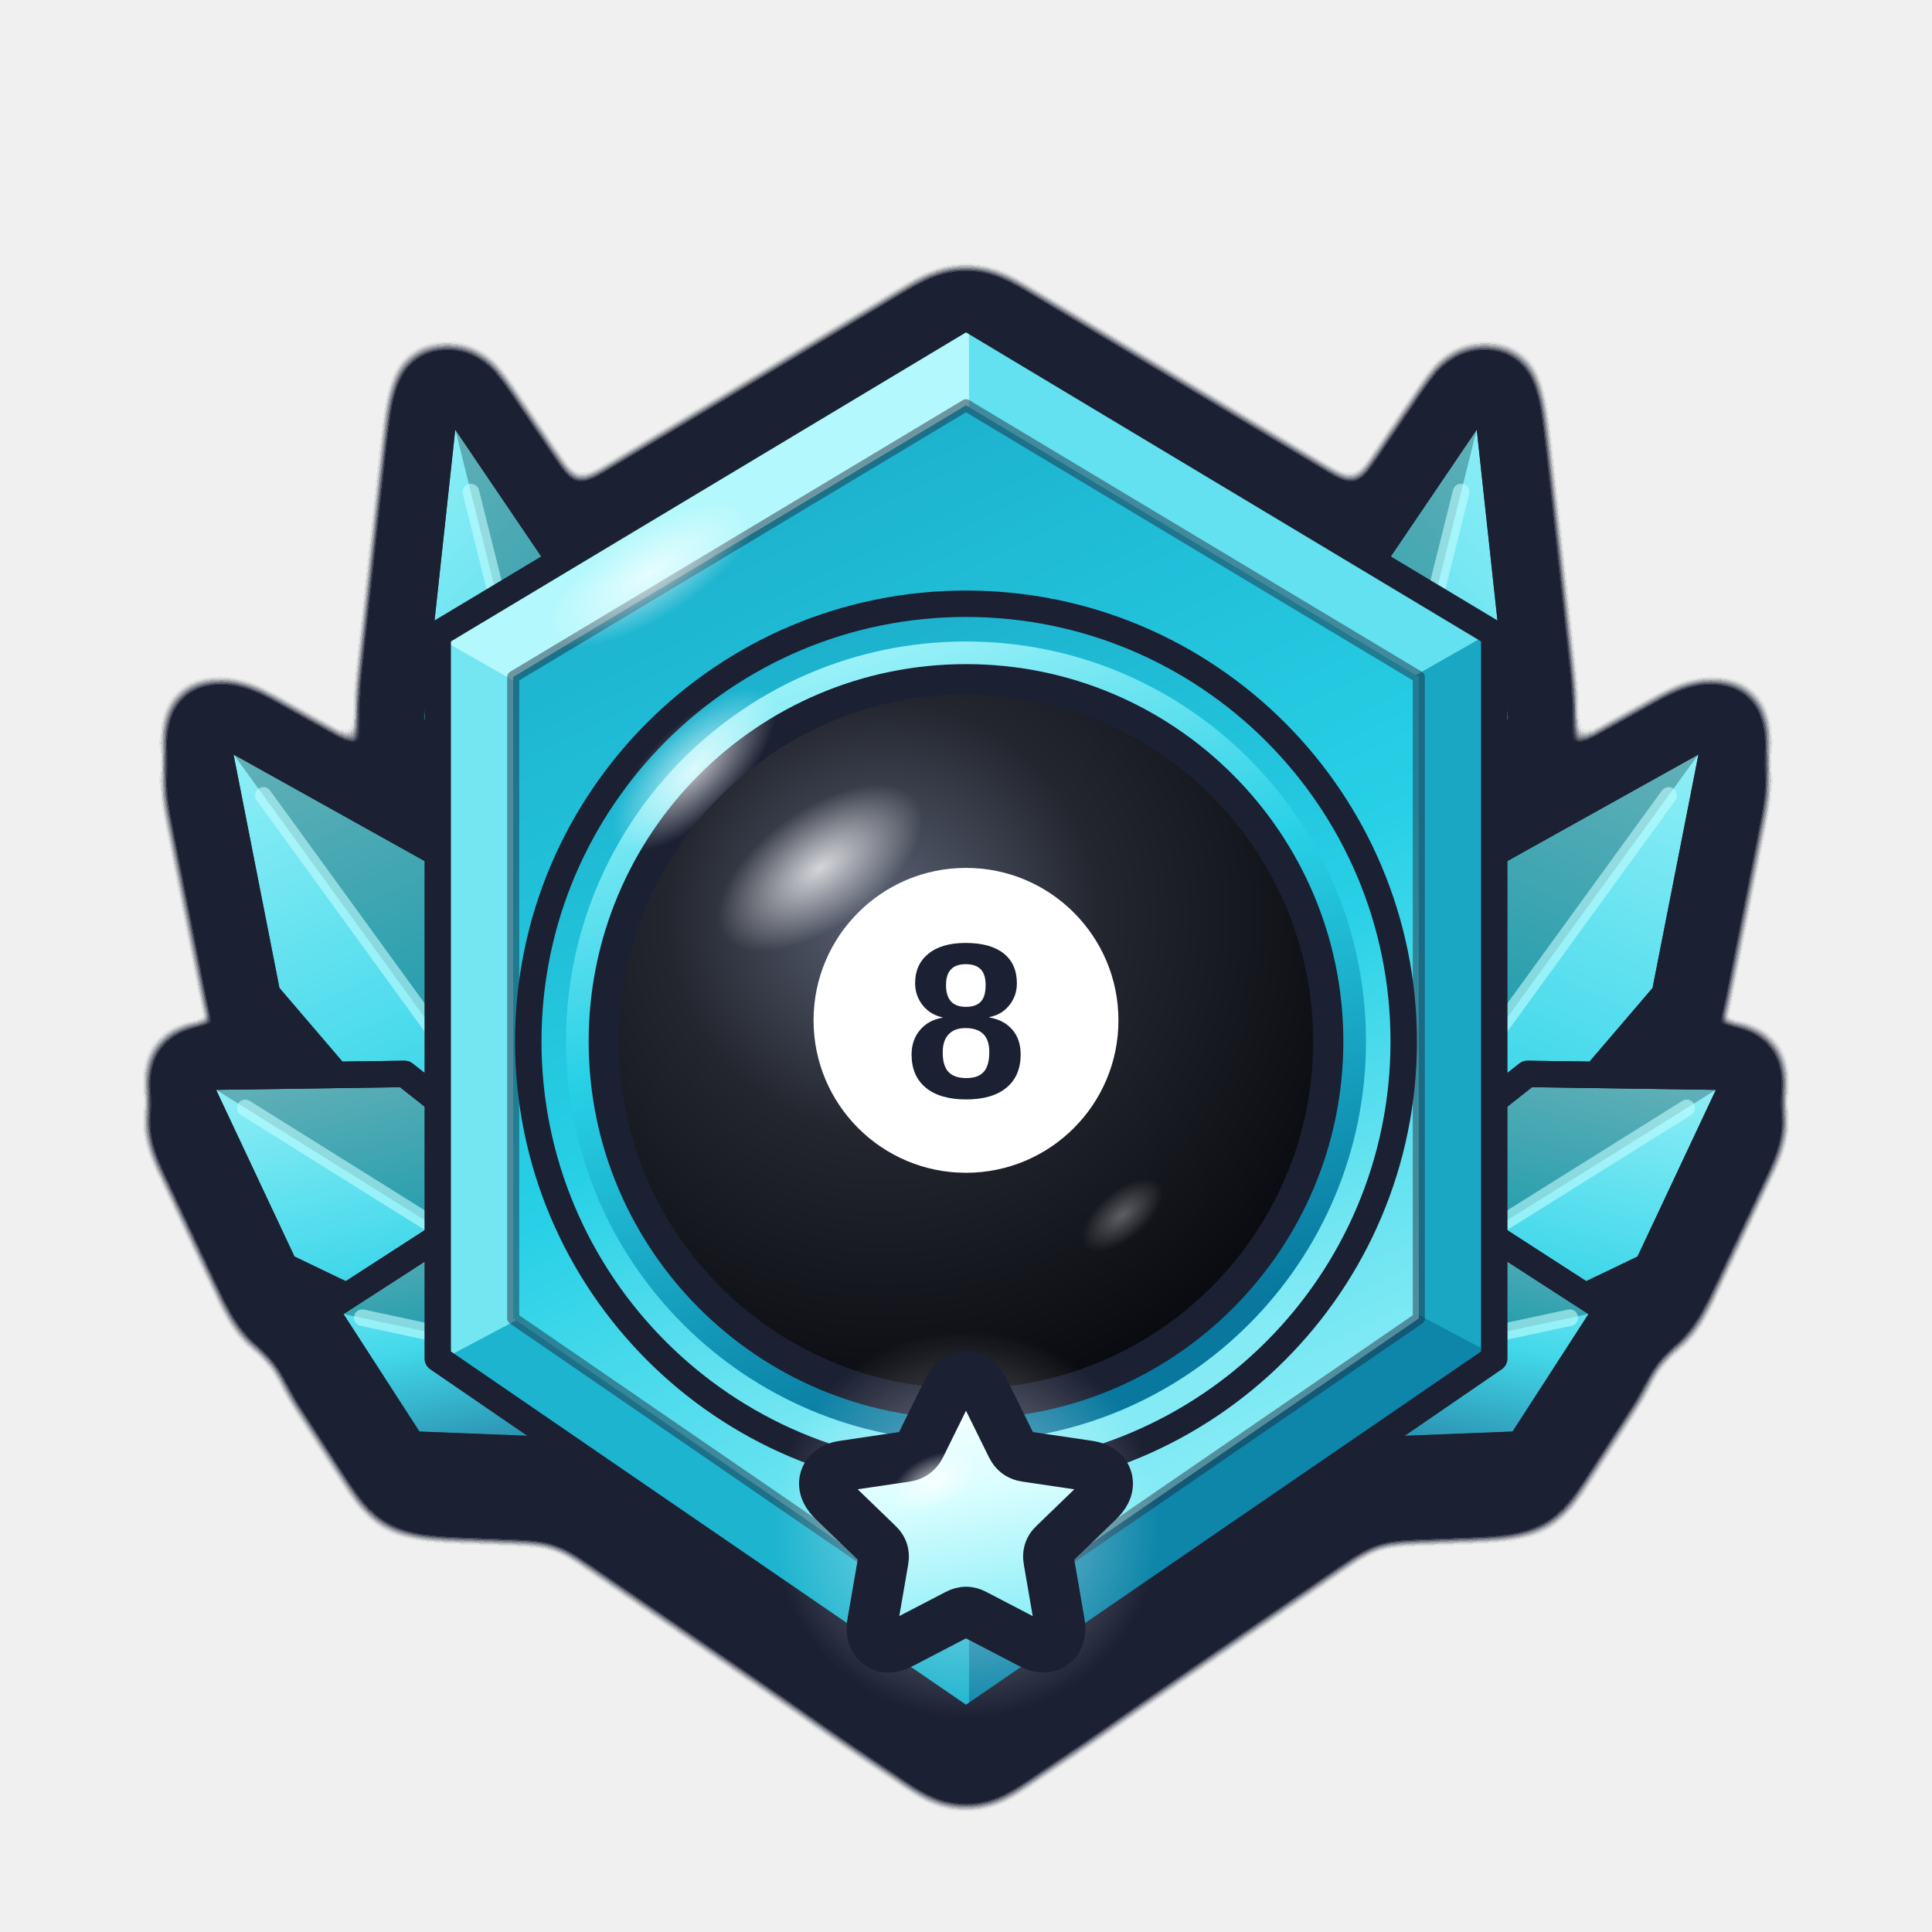
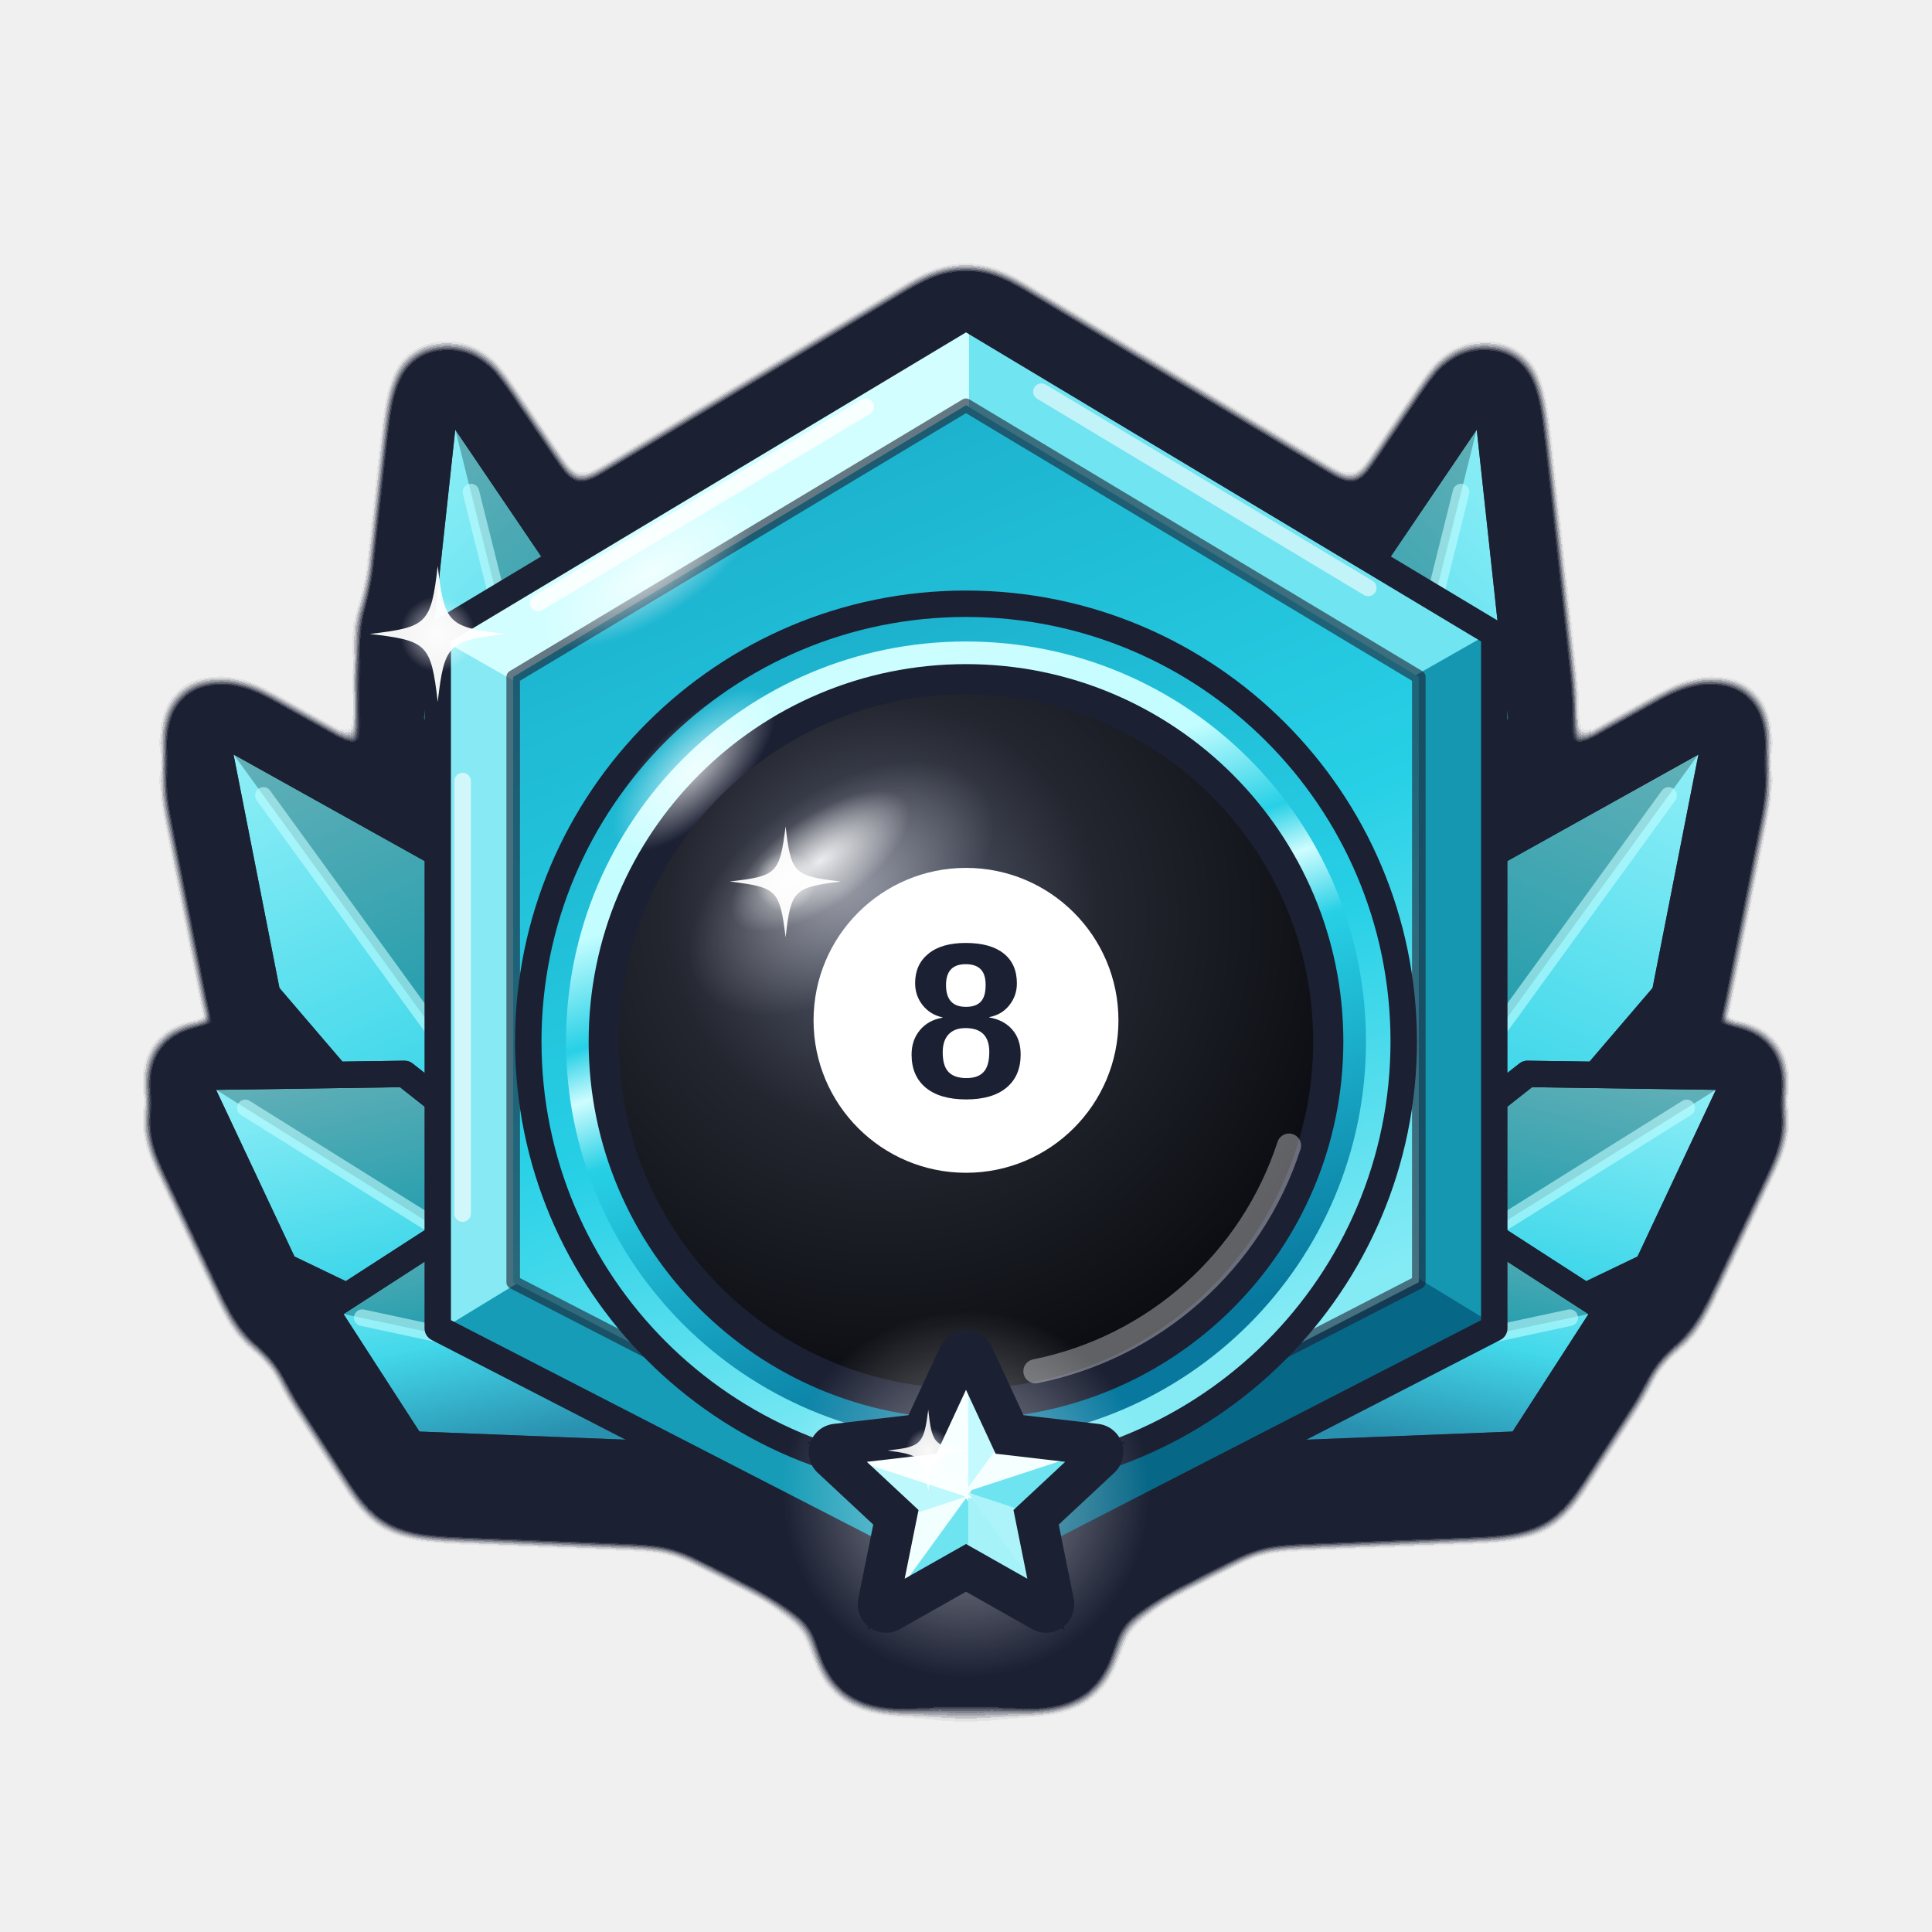
<svg xmlns="http://www.w3.org/2000/svg" width="512" height="512" viewBox="0 0 256 256">
  <defs>
    <linearGradient id="blue" x1="0" y1="0" x2="0.35" y2="1">
      <stop offset="0" stop-color="#9ED3FF" />
      <stop offset="0.45" stop-color="#3B9BFF" />
      <stop offset="1" stop-color="#1F6BD0" />
    </linearGradient>
    <linearGradient id="green" x1="0" y1="0" x2="0.35" y2="1">
      <stop offset="0" stop-color="#A8F5BE" />
      <stop offset="0.45" stop-color="#3DD66B" />
      <stop offset="1" stop-color="#1E9E47" />
    </linearGradient>
    <linearGradient id="red" x1="0" y1="0" x2="0.35" y2="1">
      <stop offset="0" stop-color="#FFA3A3" />
      <stop offset="0.45" stop-color="#FF4D4D" />
      <stop offset="1" stop-color="#C9283A" />
    </linearGradient>
    <linearGradient id="gold" x1="0" y1="0" x2="0.35" y2="1">
      <stop offset="0" stop-color="#FFF1A0" />
      <stop offset="0.45" stop-color="#FFC928" />
      <stop offset="1" stop-color="#DB8E00" />
    </linearGradient>
    <linearGradient id="wood" x1="0" y1="0" x2="0.35" y2="1">
      <stop offset="0" stop-color="#FFD9A0" />
      <stop offset="0.45" stop-color="#E7A35C" />
      <stop offset="1" stop-color="#A8622A" />
    </linearGradient>
    <linearGradient id="darkwood" x1="0" y1="0" x2="0.35" y2="1">
      <stop offset="0" stop-color="#C07A45" />
      <stop offset="0.45" stop-color="#8A4B22" />
      <stop offset="1" stop-color="#5E3014" />
    </linearGradient>
    <linearGradient id="white" x1="0" y1="0" x2="0.35" y2="1">
      <stop offset="0" stop-color="#FFFFFF" />
      <stop offset="0.45" stop-color="#F4F8FF" />
      <stop offset="1" stop-color="#C9D6EA" />
    </linearGradient>
    <linearGradient id="grey" x1="0" y1="0" x2="0.35" y2="1">
      <stop offset="0" stop-color="#E4E9F2" />
      <stop offset="0.45" stop-color="#AEB8C8" />
      <stop offset="1" stop-color="#7B869A" />
    </linearGradient>
    <linearGradient id="steel" x1="0" y1="0" x2="0.35" y2="1">
      <stop offset="0" stop-color="#D8E6F7" />
      <stop offset="0.45" stop-color="#9FB2CC" />
      <stop offset="1" stop-color="#6A7D98" />
    </linearGradient>
    <linearGradient id="cloth" x1="0" y1="0" x2="0.35" y2="1">
      <stop offset="0" stop-color="#6FE08E" />
      <stop offset="0.45" stop-color="#2FA24F" />
      <stop offset="1" stop-color="#1C7A37" />
    </linearGradient>
    <linearGradient id="sad" x1="0" y1="0" x2="0.35" y2="1">
      <stop offset="0" stop-color="#C4D4EE" />
      <stop offset="0.45" stop-color="#8EA3C7" />
      <stop offset="1" stop-color="#5E7299" />
    </linearGradient>
    <linearGradient id="purple" x1="0" y1="0" x2="0.35" y2="1">
      <stop offset="0" stop-color="#D7B8FF" />
      <stop offset="0.45" stop-color="#A259FF" />
      <stop offset="1" stop-color="#6E2FD0" />
    </linearGradient>
    <radialGradient id="shine" cx="0.5" cy="0.5" r="0.5">
      <stop offset="0" stop-color="#FFFFFF" stop-opacity="0.9" />
      <stop offset="1" stop-color="#FFFFFF" stop-opacity="0" />
    </radialGradient>
    <filter id="ink" x="-30%" y="-30%" width="160%" height="160%" color-interpolation-filters="sRGB">
      <feGaussianBlur in="SourceAlpha" stdDeviation="6.92" result="blur" />
      <feComponentTransfer in="blur" result="grown">
        <feFuncA type="linear" slope="7" intercept="-0.35" />
      </feComponentTransfer>
      <feOffset in="grown" dy="6" result="lip" />
      <feMerge result="both">
        <feMergeNode in="lip" />
        <feMergeNode in="grown" />
      </feMerge>
      <feFlood flood-color="#1B2033" />
      <feComposite in2="both" operator="in" result="outline" />
      <feMerge>
        <feMergeNode in="outline" />
        <feMergeNode in="SourceGraphic" />
      </feMerge>
    </filter>
  </defs>
  <defs>
    <filter id="badgeInk" x="-20%" y="-20%" width="140%" height="140%" color-interpolation-filters="sRGB">
      <feGaussianBlur in="SourceAlpha" stdDeviation="3.2" result="blur" />
      <feComponentTransfer in="blur" result="grown">
        <feFuncA type="linear" slope="40" intercept="-0.716" />
      </feComponentTransfer>
      <feOffset in="grown" dy="5" result="lip" />
      <feMerge result="both">
        <feMergeNode in="lip" />
        <feMergeNode in="grown" />
      </feMerge>
      <feFlood flood-color="#1B2033" />
      <feComposite in2="both" operator="in" result="outline" />
      <feMerge>
        <feMergeNode in="outline" />
        <feMergeNode in="SourceGraphic" />
      </feMerge>
    </filter>
  </defs>
  <defs>
    <linearGradient id="m" x1="0" y1="0" x2="0.35" y2="1">
-       <stop offset="0.00" stop-color="#C2FDFF" />
-       <stop offset="0.50" stop-color="#27D0E6" />
+       <stop offset="0.00" stop-color="#D4FEFF" />
+       <stop offset="0.34" stop-color="#C2FDFF" />
+       <stop offset="0.46" stop-color="#27D0E6" />
+       <stop offset="0.52" stop-color="#CEFDFF" />
+       <stop offset="0.60" stop-color="#27D0E6" />
      <stop offset="1.00" stop-color="#08789E" />
    </linearGradient>
    <linearGradient id="r" x1="0" y1="0" x2="0.35" y2="1">
      <stop offset="0.00" stop-color="#19A8C6" />
      <stop offset="0.60" stop-color="#27D0E6" />
      <stop offset="1.00" stop-color="#84EBF5" />
    </linearGradient>
    <linearGradient id="w" x1="0" y1="0" x2="0.35" y2="1">
      <stop offset="0.00" stop-color="#8CEDF6" />
      <stop offset="0.55" stop-color="#27D0E6" />
      <stop offset="1.00" stop-color="#08789E" />
    </linearGradient>
    <linearGradient id="c" x1="0" y1="0" x2="0.3" y2="1">
      <stop offset="0.00" stop-color="#DAFEFF" />
      <stop offset="0.55" stop-color="#6DE4F1" />
      <stop offset="1.00" stop-color="#27D0E6" />
    </linearGradient>
    <linearGradient id="s" x1="0" y1="0" x2="0.2" y2="1">
      <stop offset="0.00" stop-color="#FFFFFF" />
      <stop offset="0.50" stop-color="#DAFEFF" />
      <stop offset="1.00" stop-color="#94F0F8" />
    </linearGradient>
    <linearGradient id="g" x1="0" y1="0" x2="0.35" y2="1">
      <stop offset="0.00" stop-color="#FFF3A6" />
      <stop offset="0.50" stop-color="#FFC928" />
      <stop offset="1.00" stop-color="#C97F00" />
    </linearGradient>
    <linearGradient id="gr" x1="0" y1="0" x2="0.35" y2="1">
      <stop offset="0.00" stop-color="#E7A816" />
      <stop offset="0.60" stop-color="#FFC928" />
      <stop offset="1.00" stop-color="#FFE274" />
    </linearGradient>
    <radialGradient id="ball" cx="0.38" cy="0.32" r="0.78">
      <stop offset="0" stop-color="#5C6275" />
      <stop offset="0.4" stop-color="#23262F" />
      <stop offset="1" stop-color="#06070B" />
    </radialGradient>
  </defs>
  <g filter="url(#badgeInk)">
    <path d="M83.3 186.2 L54.4 95.3 L59.1 52.0 L83.5 88.0 L100.7 181.8 Z" fill="url(#w)" stroke="#1B2033" stroke-width="3.5" stroke-linejoin="round" />
    <path d="M92.0 184.0 L100.7 181.8 L83.5 88.0 L59.1 52.0 Z" fill="#000000" opacity="0.25" />
    <path d="M92.0 184.0 L83.3 186.2 L54.4 95.3 L59.1 52.0 Z" fill="#C2FDFF" opacity="0.18" />
    <path d="M89.4 173.4 L62.4 65.2" fill="none" stroke="#C2FDFF" stroke-width="2.2" stroke-linecap="round" stroke-linejoin="round" opacity="0.6" />
    <path d="M83.3 186.2 L54.4 95.3 L59.1 52.0 L83.5 88.0 L100.7 181.8 Z" fill="none" stroke="#1B2033" stroke-width="3.5" stroke-linejoin="round" />
    <path d="M84.7 189.3 L35.4 131.7 L28.5 96.6 L59.7 114.0 L99.3 178.7 Z" fill="url(#w)" stroke="#1B2033" stroke-width="3.5" stroke-linejoin="round" />
    <path d="M92.0 184.0 L99.3 178.7 L59.7 114.0 L28.5 96.6 Z" fill="#000000" opacity="0.25" />
    <path d="M92.0 184.0 L84.7 189.3 L35.4 131.7 L28.5 96.6 Z" fill="#C2FDFF" opacity="0.18" />
    <path d="M86.9 177.0 L34.9 105.4" fill="none" stroke="#C2FDFF" stroke-width="2.2" stroke-linecap="round" stroke-linejoin="round" opacity="0.6" />
    <path d="M84.7 189.3 L35.4 131.7 L28.5 96.6 L59.7 114.0 L99.3 178.7 Z" fill="none" stroke="#1B2033" stroke-width="3.5" stroke-linejoin="round" />
    <path d="M87.2 191.6 L37.7 167.8 L25.9 142.7 L53.6 142.3 L96.8 176.4 Z" fill="url(#w)" stroke="#1B2033" stroke-width="3.5" stroke-linejoin="round" />
    <path d="M92.0 184.0 L96.8 176.4 L53.6 142.3 L25.9 142.7 Z" fill="#000000" opacity="0.25" />
    <path d="M92.0 184.0 L87.2 191.6 L37.7 167.8 L25.9 142.7 Z" fill="#C2FDFF" opacity="0.18" />
    <path d="M86.7 180.7 L32.5 146.8" fill="none" stroke="#C2FDFF" stroke-width="2.2" stroke-linecap="round" stroke-linejoin="round" opacity="0.6" />
    <path d="M87.2 191.6 L37.7 167.8 L25.9 142.7 L53.6 142.3 L96.8 176.4 Z" fill="none" stroke="#1B2033" stroke-width="3.5" stroke-linejoin="round" />
    <path d="M90.1 192.8 L54.6 191.4 L43.1 173.6 L60.9 162.1 L93.9 175.2 Z" fill="url(#w)" stroke="#1B2033" stroke-width="3.5" stroke-linejoin="round" />
    <path d="M92.0 184.0 L93.9 175.2 L60.9 162.1 L43.1 173.6 Z" fill="#000000" opacity="0.25" />
    <path d="M92.0 184.0 L90.1 192.8 L54.6 191.4 L43.1 173.6 Z" fill="#C2FDFF" opacity="0.18" />
    <path d="M88.1 183.2 L48.0 174.6" fill="none" stroke="#C2FDFF" stroke-width="2.2" stroke-linecap="round" stroke-linejoin="round" opacity="0.6" />
    <path d="M90.1 192.8 L54.6 191.4 L43.1 173.6 L60.9 162.1 L93.9 175.2 Z" fill="none" stroke="#1B2033" stroke-width="3.5" stroke-linejoin="round" />
    <g transform="matrix(-1 0 0 1 256 0)">
      <path d="M83.3 186.2 L54.4 95.3 L59.1 52.0 L83.5 88.0 L100.7 181.8 Z" fill="url(#w)" stroke="#1B2033" stroke-width="3.5" stroke-linejoin="round" />
      <path d="M92.0 184.0 L100.7 181.8 L83.5 88.0 L59.1 52.0 Z" fill="#000000" opacity="0.25" />
      <path d="M92.0 184.0 L83.3 186.2 L54.4 95.3 L59.1 52.0 Z" fill="#C2FDFF" opacity="0.18" />
      <path d="M89.4 173.4 L62.4 65.2" fill="none" stroke="#C2FDFF" stroke-width="2.2" stroke-linecap="round" stroke-linejoin="round" opacity="0.6" />
      <path d="M83.3 186.2 L54.4 95.3 L59.1 52.0 L83.5 88.0 L100.7 181.8 Z" fill="none" stroke="#1B2033" stroke-width="3.5" stroke-linejoin="round" />
      <path d="M84.7 189.3 L35.4 131.7 L28.5 96.6 L59.7 114.0 L99.3 178.7 Z" fill="url(#w)" stroke="#1B2033" stroke-width="3.5" stroke-linejoin="round" />
      <path d="M92.0 184.0 L99.3 178.7 L59.7 114.0 L28.5 96.6 Z" fill="#000000" opacity="0.25" />
      <path d="M92.0 184.0 L84.7 189.3 L35.4 131.7 L28.5 96.6 Z" fill="#C2FDFF" opacity="0.18" />
      <path d="M86.9 177.0 L34.9 105.4" fill="none" stroke="#C2FDFF" stroke-width="2.2" stroke-linecap="round" stroke-linejoin="round" opacity="0.6" />
      <path d="M84.7 189.3 L35.4 131.7 L28.5 96.6 L59.7 114.0 L99.3 178.7 Z" fill="none" stroke="#1B2033" stroke-width="3.5" stroke-linejoin="round" />
      <path d="M87.2 191.6 L37.7 167.8 L25.9 142.7 L53.6 142.3 L96.8 176.4 Z" fill="url(#w)" stroke="#1B2033" stroke-width="3.5" stroke-linejoin="round" />
      <path d="M92.0 184.0 L96.8 176.4 L53.6 142.3 L25.9 142.7 Z" fill="#000000" opacity="0.25" />
      <path d="M92.0 184.0 L87.2 191.6 L37.7 167.8 L25.9 142.7 Z" fill="#C2FDFF" opacity="0.18" />
      <path d="M86.7 180.7 L32.5 146.8" fill="none" stroke="#C2FDFF" stroke-width="2.2" stroke-linecap="round" stroke-linejoin="round" opacity="0.6" />
      <path d="M87.2 191.6 L37.7 167.8 L25.9 142.7 L53.6 142.3 L96.8 176.4 Z" fill="none" stroke="#1B2033" stroke-width="3.5" stroke-linejoin="round" />
      <path d="M90.1 192.8 L54.6 191.4 L43.1 173.6 L60.9 162.1 L93.9 175.2 Z" fill="url(#w)" stroke="#1B2033" stroke-width="3.5" stroke-linejoin="round" />
      <path d="M92.0 184.0 L93.9 175.2 L60.9 162.1 L43.1 173.6 Z" fill="#000000" opacity="0.25" />
      <path d="M92.0 184.0 L90.1 192.8 L54.6 191.4 L43.1 173.6 Z" fill="#C2FDFF" opacity="0.18" />
      <path d="M88.1 183.2 L48.0 174.6" fill="none" stroke="#C2FDFF" stroke-width="2.2" stroke-linecap="round" stroke-linejoin="round" opacity="0.6" />
      <path d="M90.1 192.8 L54.6 191.4 L43.1 173.6 L60.9 162.1 L93.9 175.2 Z" fill="none" stroke="#1B2033" stroke-width="3.5" stroke-linejoin="round" />
    </g>
-     <path d="M128.0 42.0 L198.0 84.0 L188.0 89.7 L128.0 53.7 Z" fill="#63E1F0" stroke="#63E1F0" stroke-width="0.8" />
-     <path d="M198.0 84.0 L198.0 180.0 L188.0 174.7 L188.0 89.7 Z" fill="#19A7C4" stroke="#19A7C4" stroke-width="0.8" />
-     <path d="M198.0 180.0 L128.0 228.0 L128.0 215.9 L188.0 174.7 Z" fill="#0D86A9" stroke="#0D86A9" stroke-width="0.8" />
-     <path d="M128.0 228.0 L58.0 180.0 L68.0 174.7 L128.0 215.9 Z" fill="#1DB4CF" stroke="#1DB4CF" stroke-width="0.8" />
-     <path d="M58.0 180.0 L58.0 84.0 L68.0 89.7 L68.0 174.7 Z" fill="#74E6F2" stroke="#74E6F2" stroke-width="0.8" />
-     <path d="M58.0 84.0 L128.0 42.0 L128.0 53.7 L68.0 89.7 Z" fill="#B2F8FC" stroke="#B2F8FC" stroke-width="0.8" />
-     <path d="M128.0 53.7 L188.0 89.7 L188.0 174.7 L128.0 215.9 L68.0 174.7 L68.0 89.7 Z" fill="url(#r)" />
-     <path d="M128.0 53.7 L188.0 89.7 L188.0 174.7 L128.0 215.9 L68.0 174.7 L68.0 89.7 Z" fill="none" stroke="#1B2033" stroke-width="1.6" stroke-opacity="0.45" stroke-linejoin="round" />
-     <path d="M128.0 42.0 L198.0 84.0 L198.0 180.0 L128.0 228.0 L58.0 180.0 L58.0 84.0 Z" fill="none" stroke="#1B2033" stroke-width="3.5" stroke-linejoin="round" />
+     <path d="M128.0 42.0 L198.0 84.0 L188.0 89.7 L128.0 53.7 Z" fill="#71E4F1" stroke="#71E4F1" stroke-width="0.8" />
+     <path d="M198.0 84.0 L198.0 176.0 L188.0 169.9 L188.0 89.7 Z" fill="#1596B1" stroke="#1596B1" stroke-width="0.8" />
+     <path d="M198.0 176.0 L128.0 212.0 L128.0 200.8 L188.0 169.9 Z" fill="#076787" stroke="#076787" stroke-width="0.8" />
+     <path d="M128.0 212.0 L58.0 176.0 L68.0 169.9 L128.0 200.8 Z" fill="#179CB7" stroke="#179CB7" stroke-width="0.8" />
+     <path d="M58.0 176.0 L58.0 84.0 L68.0 89.7 L68.0 169.9 Z" fill="#86E9F4" stroke="#86E9F4" stroke-width="0.8" />
+     <path d="M58.0 84.0 L128.0 42.0 L128.0 53.7 L68.0 89.7 Z" fill="#D3FEFF" stroke="#D3FEFF" stroke-width="0.8" />
+     <path d="M138.0 51.9 L181.3 77.9" fill="none" stroke="#FFFFFF" stroke-width="2.2" stroke-linecap="round" stroke-linejoin="round" opacity="0.56" />
+     <path d="M61.3 160.8 L61.3 103.5" fill="none" stroke="#FFFFFF" stroke-width="2.2" stroke-linecap="round" stroke-linejoin="round" opacity="0.62" />
+     <path d="M71.3 79.9 L114.7 53.9" fill="none" stroke="#FFFFFF" stroke-width="2.2" stroke-linecap="round" stroke-linejoin="round" opacity="0.85" />
+     <path d="M128.0 53.7 L188.0 89.7 L188.0 169.9 L128.0 200.8 L68.0 169.9 L68.0 89.7 Z" fill="url(#r)" />
+     <path d="M128.0 53.7 L188.0 89.7 L188.0 169.9 L128.0 200.8 L68.0 169.9 L68.0 89.7 Z" fill="none" stroke="#1B2033" stroke-width="1.8" stroke-opacity="0.6" stroke-linejoin="round" />
+     <path d="M128.0 42.0 L198.0 84.0 L198.0 176.0 L128.0 212.0 L58.0 176.0 L58.0 84.0 Z" fill="none" stroke="#1B2033" stroke-width="3.5" stroke-linejoin="round" />
    <ellipse cx="86" cy="76" rx="16" ry="6" fill="url(#shine)" opacity="0.75" transform="rotate(-32 86 76)" />
+     <circle cx="58.0" cy="84.0" r="5.0" fill="url(#shine)" opacity="0.85" />
+     <path d="M58.0 75.0 C58.9 82.7 59.4 83.1 67.0 84.0 C59.4 84.9 58.9 85.3 58.0 93.0 C57.1 85.3 56.6 84.9 49.0 84.0 C56.6 83.1 57.1 82.7 58.0 75.0 Z" fill="#FFFFFF" opacity="0.95" />
    <circle cx="128" cy="138" r="58" fill="url(#r)" stroke="#1B2033" stroke-width="3.5" />
    <circle cx="128" cy="138" r="53" fill="url(#m)" />
    <circle cx="128" cy="138" r="50" fill="#1B2033" />
    <ellipse cx="92" cy="102" rx="14" ry="6" fill="url(#shine)" opacity="0.8" transform="rotate(-45 92 102)" />
    <circle cx="128" cy="138" r="46" fill="url(#ball)" />
    <circle cx="128.0" cy="135.2" r="20.2" fill="#FFFFFF" />
    <text x="128.0" y="145.4" font-family="Arial Black, Arial, sans-serif" font-weight="900" font-size="29.3" text-anchor="middle" fill="#1B2033">8</text>
-     <ellipse cx="108.68" cy="115.0" rx="15.64" ry="7.82" fill="url(#shine)" opacity="0.85" transform="rotate(-35 108.68 115.0)" />
-     <ellipse cx="148.7" cy="161.0" rx="6.44" ry="3.22" fill="url(#shine)" opacity="0.35" transform="rotate(-40 148.7 161.0)" />
+     <ellipse cx="111.44" cy="117.76" rx="23.0" ry="12.88" fill="url(#shine)" opacity="0.45" transform="rotate(-35 111.44 117.76)" />
+     <ellipse cx="108.68" cy="114.08" rx="13.8" ry="5.98" fill="url(#shine)" opacity="0.95" transform="rotate(-35 108.68 114.08)" />
+     <circle cx="104.1" cy="116.8" r="4.0" fill="url(#shine)" opacity="0.85" />
+     <path d="M104.1 109.5 C104.8 115.7 105.2 116.1 111.4 116.8 C105.2 117.6 104.8 117.9 104.1 124.2 C103.3 117.9 103.0 117.6 96.7 116.8 C103.0 116.1 103.3 115.7 104.1 109.5 Z" fill="#FFFFFF" opacity="0.95" />
+     <path d="M170.8 151.8 A44.6 44.6 0 0 1 137.2 181.7" fill="none" stroke="#FFFFFF" stroke-width="3.2" stroke-linecap="round" opacity="0.35" />
    <defs>
      <radialGradient id="glow">
        <stop offset="0" stop-color="#FFFFFF" stop-opacity="0.55" />
        <stop offset="1" stop-color="#FFFFFF" stop-opacity="0" />
      </radialGradient>
    </defs>
-     <circle cx="128.0" cy="202.0" r="25.7" fill="url(#glow)" />
-     <path d="M127.0 188.0 Q128.0 186.0 129.0 188.0 L132.6 195.3 Q133.6 197.3 135.8 197.6 L143.9 198.8 Q146.1 199.1 144.5 200.7 L138.6 206.4 Q137.0 207.9 137.4 210.1 L138.8 218.2 Q139.2 220.4 137.2 219.3 L129.9 215.5 Q128.0 214.5 126.1 215.5 L118.8 219.3 Q116.8 220.4 117.2 218.2 L118.6 210.1 Q119.0 207.9 117.4 206.4 L111.5 200.7 Q109.9 199.1 112.1 198.8 L120.2 197.6 Q122.4 197.3 123.4 195.3 Z" fill="#000000" opacity="0.35" />
-     <path d="M127.0 185.0 Q128.0 183.0 129.0 185.0 L132.6 192.3 Q133.6 194.3 135.8 194.6 L143.9 195.8 Q146.1 196.1 144.5 197.7 L138.6 203.4 Q137.0 204.9 137.4 207.1 L138.8 215.2 Q139.2 217.4 137.2 216.3 L129.9 212.5 Q128.0 211.5 126.1 212.5 L118.8 216.3 Q116.8 217.4 117.2 215.2 L118.6 207.1 Q119.0 204.9 117.4 203.4 L111.5 197.7 Q109.9 196.1 112.1 195.8 L120.2 194.6 Q122.4 194.3 123.4 192.3 Z" fill="#1B2033" stroke="#1B2033" stroke-width="9.9" stroke-linejoin="round" />
-     <path d="M127.0 185.0 Q128.0 183.0 129.0 185.0 L132.6 192.3 Q133.6 194.3 135.8 194.6 L143.9 195.8 Q146.1 196.1 144.5 197.7 L138.6 203.4 Q137.0 204.9 137.4 207.1 L138.8 215.2 Q139.2 217.4 137.2 216.3 L129.9 212.5 Q128.0 211.5 126.1 212.5 L118.8 216.3 Q116.8 217.4 117.2 215.2 L118.6 207.1 Q119.0 204.9 117.4 203.4 L111.5 197.7 Q109.9 196.1 112.1 195.8 L120.2 194.6 Q122.4 194.3 123.4 192.3 Z" fill="url(#s)" stroke="#1B2033" stroke-width="3.5" stroke-linejoin="round" />
-     <ellipse cx="123.82" cy="196.3" rx="6.08" ry="3.42" fill="url(#shine)" opacity="0.85" transform="rotate(-25 123.82 196.3)" />
+     <circle cx="128.0" cy="198.0" r="24.3" fill="url(#glow)" />
+     <path d="M128.0 180.0 L133.1 191.0 L145.1 192.4 L136.2 200.7 L138.6 212.6 L128.0 206.6 L117.4 212.6 L119.8 200.7 L110.9 192.4 L122.9 191.0 Z" fill="#1B2033" stroke="#1B2033" stroke-width="7.5" stroke-linejoin="round" />
+     <path d="M128.0 198.0 L128.0 180.0 L133.1 191.0 Z" fill="#C4FAFD" stroke="#C4FAFD" stroke-width="0.6" />
+     <path d="M128.0 198.0 L133.1 191.0 L145.1 192.4 Z" fill="#F5FFFF" stroke="#F5FFFF" stroke-width="0.6" />
+     <path d="M128.0 198.0 L145.1 192.4 L136.2 200.7 Z" fill="#6FE4F1" stroke="#6FE4F1" stroke-width="0.6" />
+     <path d="M128.0 198.0 L136.2 200.7 L138.6 212.6 Z" fill="#ADF4FA" stroke="#ADF4FA" stroke-width="0.6" />
+     <path d="M128.0 198.0 L138.6 212.6 L128.0 206.6 Z" fill="#A5F2F9" stroke="#A5F2F9" stroke-width="0.6" />
+     <path d="M128.0 198.0 L128.0 206.6 L117.4 212.6 Z" fill="#6EE4F1" stroke="#6EE4F1" stroke-width="0.6" />
+     <path d="M128.0 198.0 L117.4 212.6 L119.8 200.7 Z" fill="#F2FFFF" stroke="#F2FFFF" stroke-width="0.6" />
+     <path d="M128.0 198.0 L119.8 200.7 L110.9 192.4 Z" fill="#BCF8FC" stroke="#BCF8FC" stroke-width="0.6" />
+     <path d="M128.0 198.0 L110.9 192.4 L122.9 191.0 Z" fill="#FAFFFF" stroke="#FAFFFF" stroke-width="0.6" />
+     <path d="M128.0 198.0 L122.9 191.0 L128.0 180.0 Z" fill="#F8FFFF" stroke="#F8FFFF" stroke-width="0.6" />
+     <path d="M128.0 180.0 L133.1 191.0 L145.1 192.4 L136.2 200.7 L138.6 212.6 L128.0 206.6 L117.4 212.6 L119.8 200.7 L110.9 192.4 L122.9 191.0 Z" fill="none" stroke="#1B2033" stroke-width="3.5" stroke-linejoin="miter" />
+     <circle cx="123.0" cy="192.2" r="3.0" fill="url(#shine)" opacity="0.81" />
+     <path d="M123.0 186.8 C123.5 191.4 123.8 191.7 128.4 192.2 C123.8 192.8 123.5 193.1 123.0 197.6 C122.4 193.1 122.1 192.8 117.6 192.2 C122.1 191.7 122.4 191.4 123.0 186.8 Z" fill="#FFFFFF" opacity="0.9" />
  </g>
</svg>
